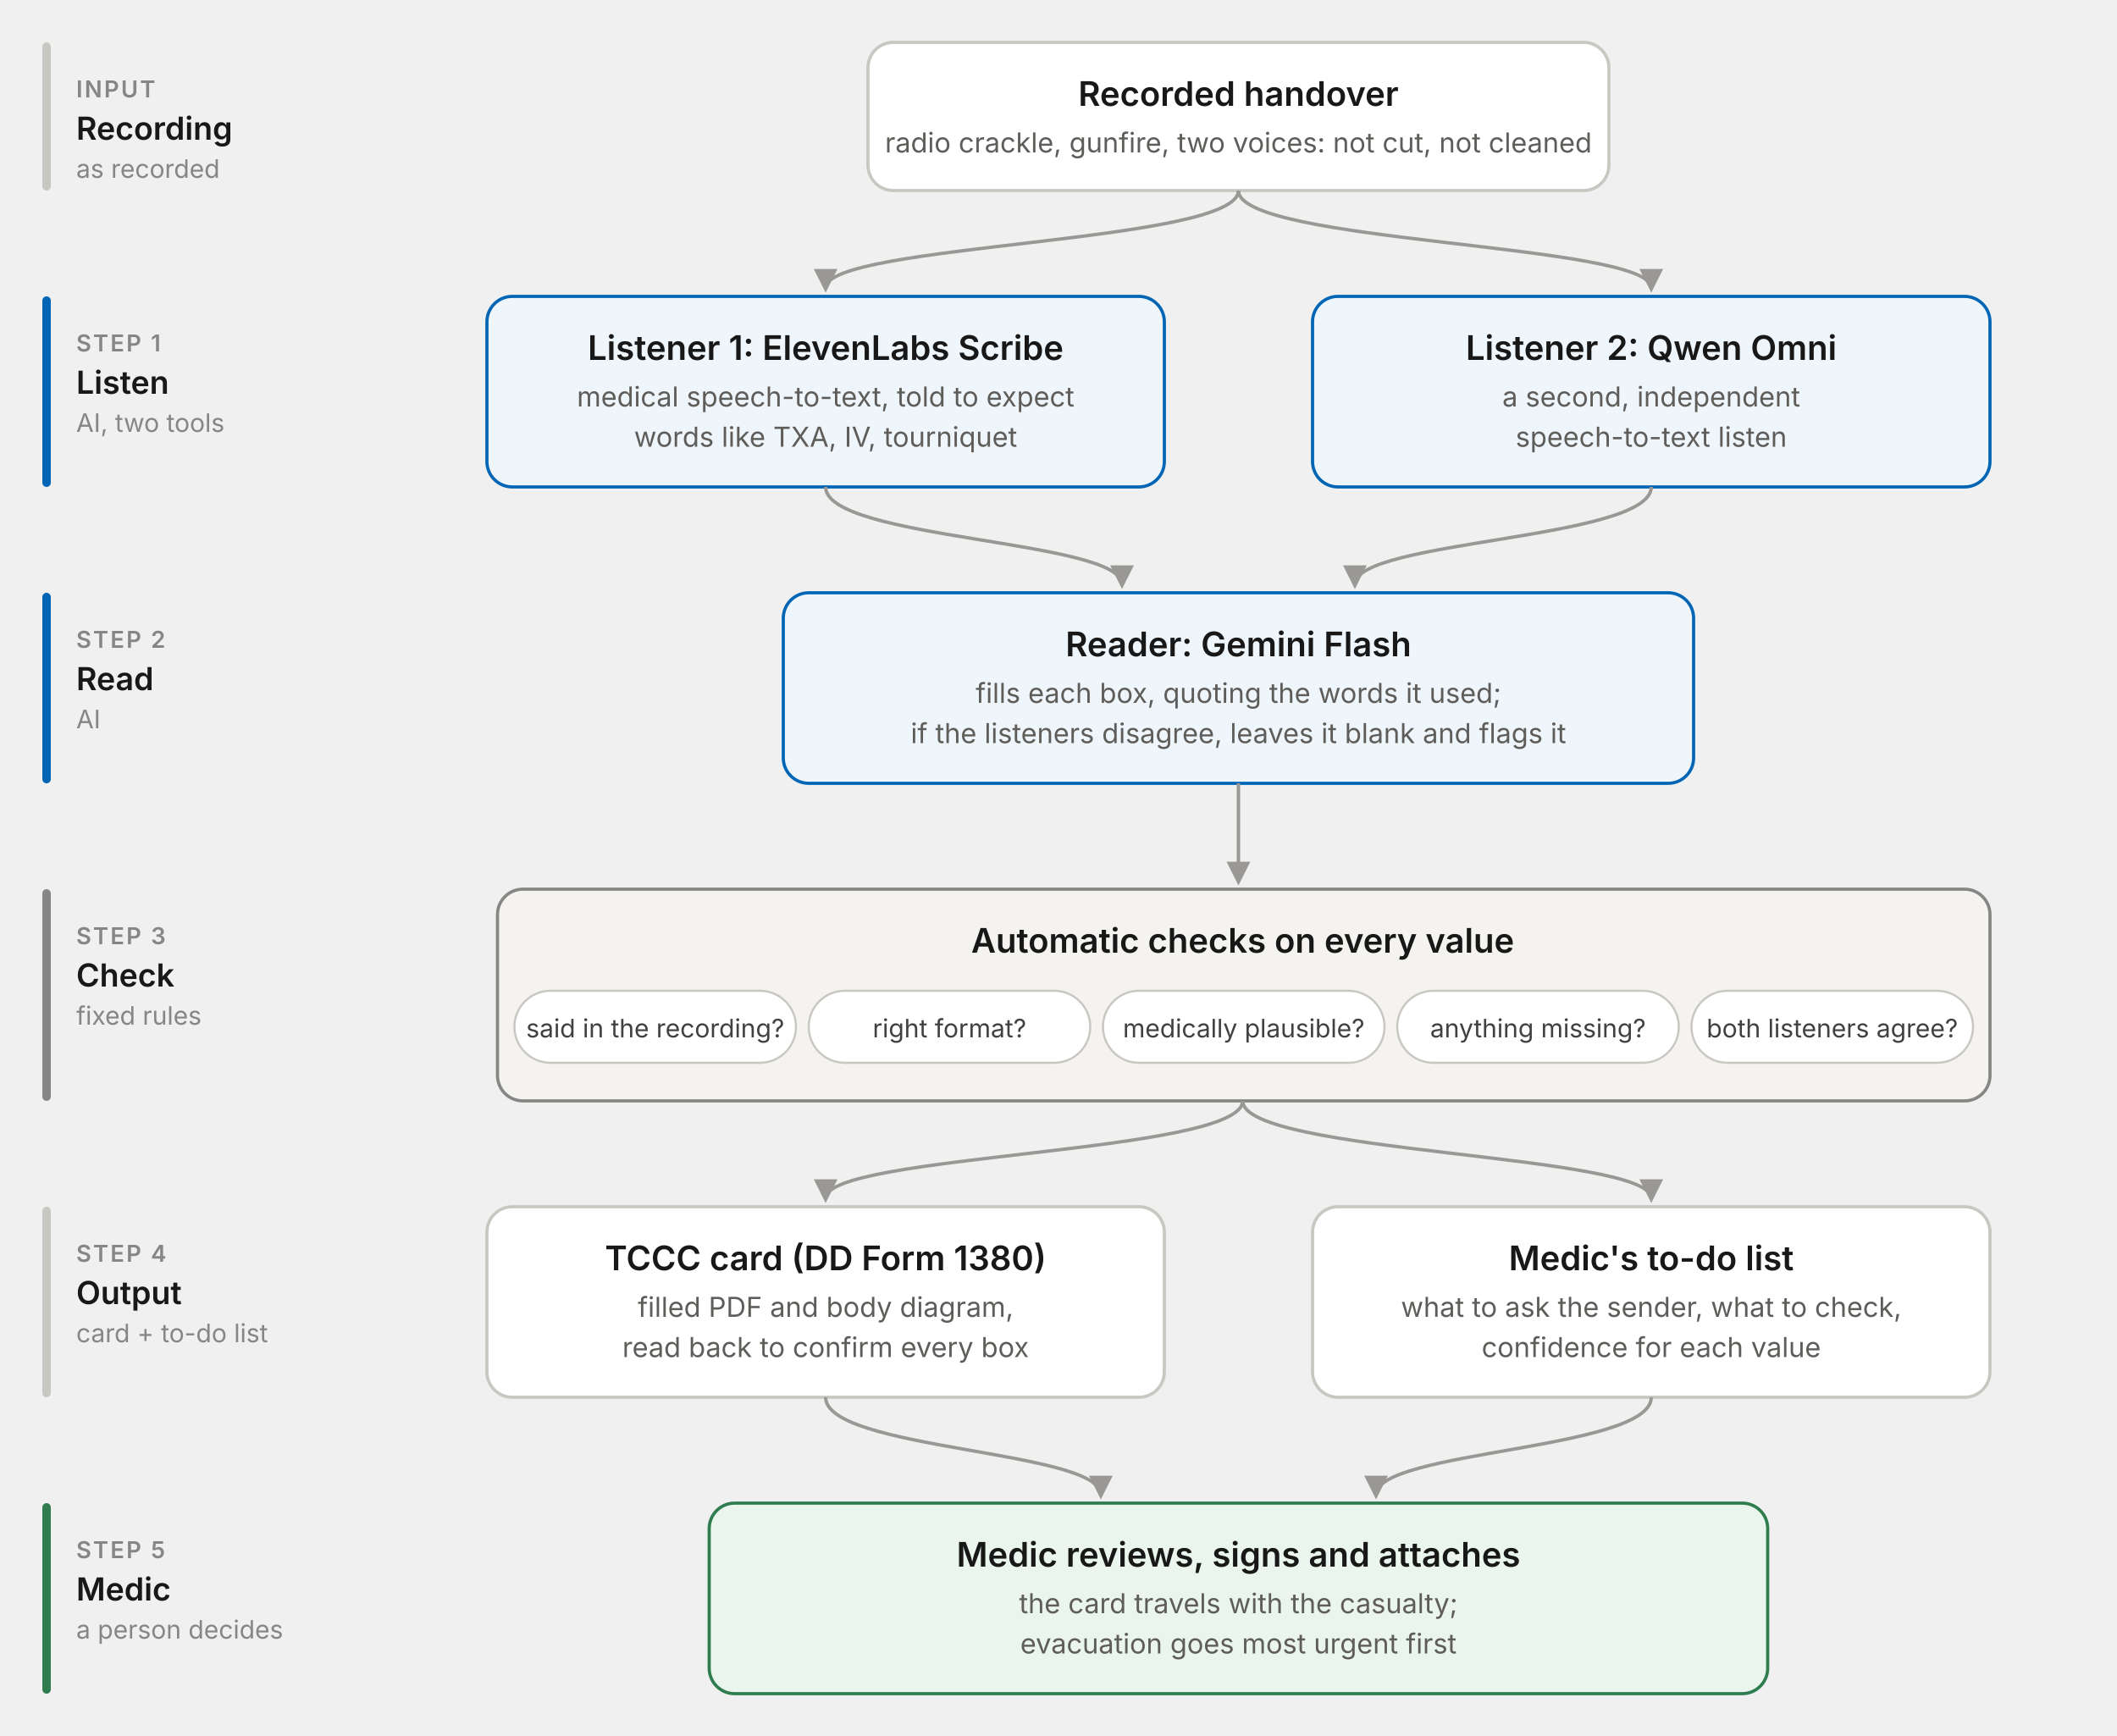
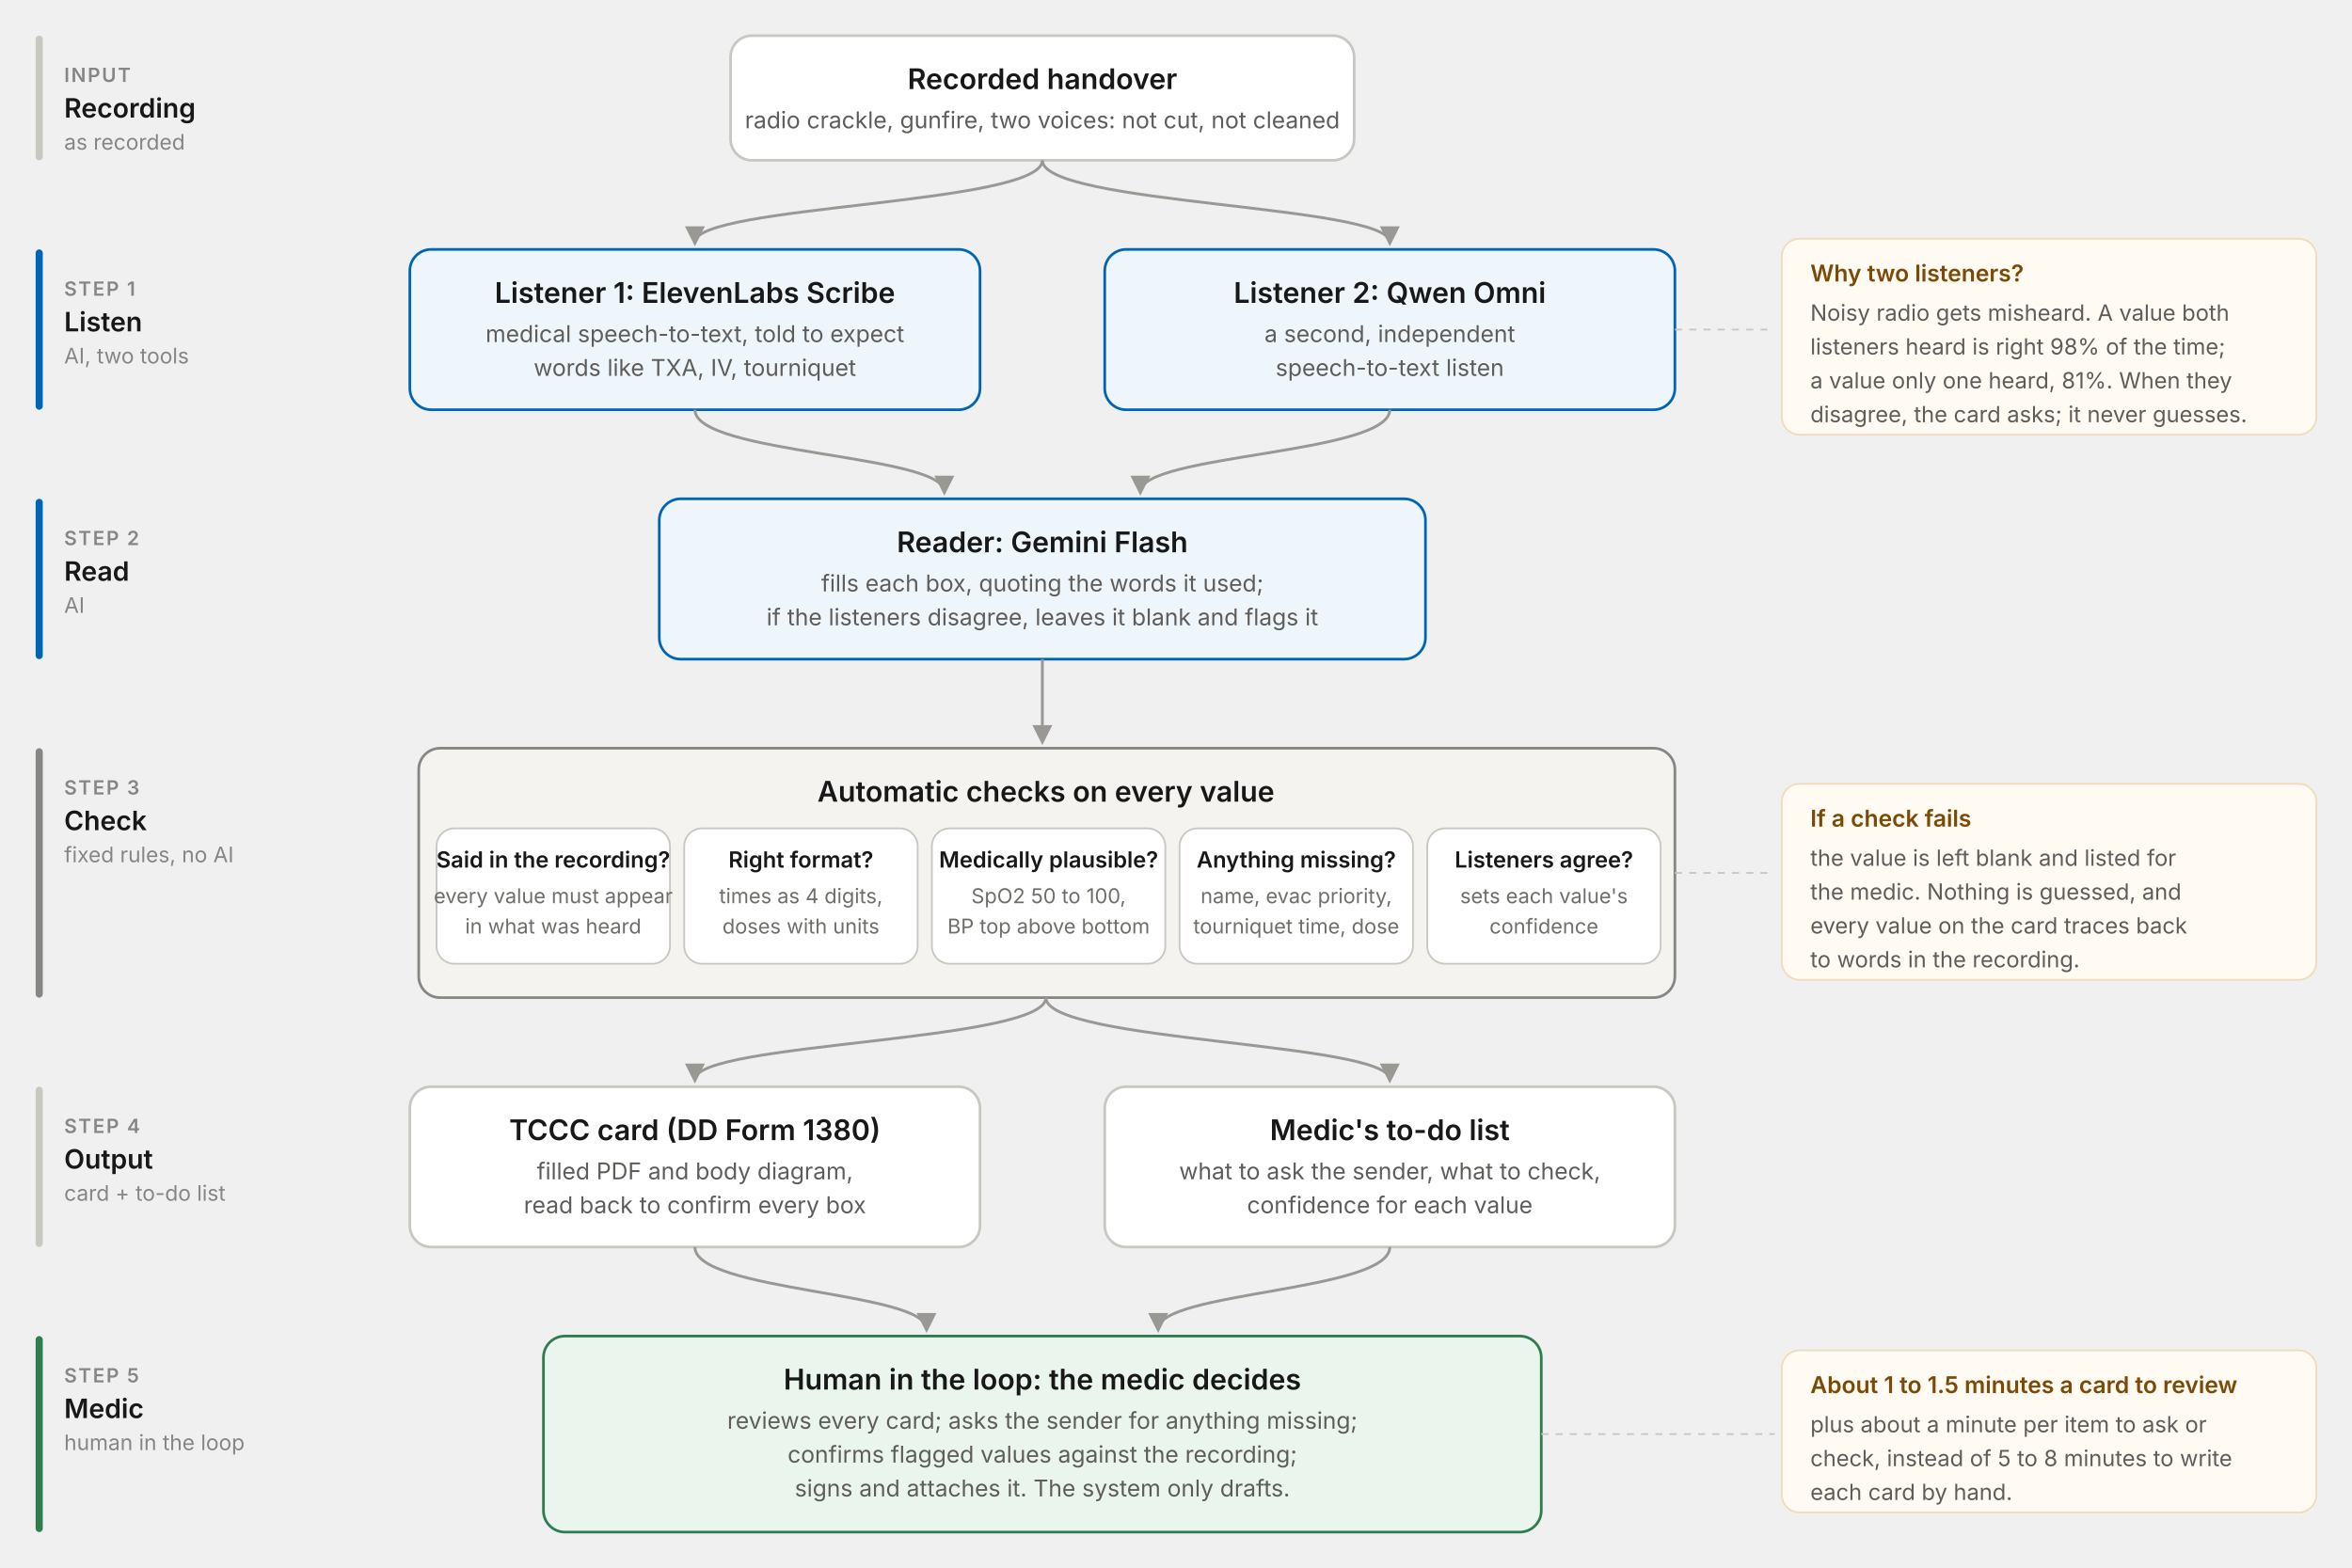
- <svg xmlns="http://www.w3.org/2000/svg" viewBox="0 0 1000 820" role="img" aria-label="How a recorded handover becomes a TCCC card" style="width:100%;height:auto;font-family:Geist,system-ui,-apple-system,sans-serif">
+ <svg xmlns="http://www.w3.org/2000/svg" viewBox="0 0 1320 880" role="img" aria-label="How a recorded handover becomes a TCCC card" style="width:100%;height:auto;font-family:Geist,system-ui,-apple-system,sans-serif">
  <defs>
    <marker id="a" viewBox="0 0 10 10" refX="8" refY="5" markerWidth="7" markerHeight="7" orient="auto-start-reverse">
      <path d="M0,0 L10,5 L0,10 z" fill="#9a9894" />
    </marker>
-     <style>.t{font-size:16px;font-weight:600;fill:#181818}.s{font-size:13px;fill:#5f5d5a}.c{font-size:12px;fill:#414141}
- .ln{font-size:11px;font-weight:600;fill:#868685;letter-spacing:.08em}.lt{font-size:15px;font-weight:600;fill:#181818}.lw{font-size:12px;fill:#868685}</style>
+     <style>.t{font-size:16px;font-weight:600;fill:#181818}.s{font-size:13px;fill:#5f5d5a}.c{font-size:12.5px;font-weight:600;fill:#181818}.cs{font-size:11.5px;fill:#706e6b}
+ .ln{font-size:11px;font-weight:600;fill:#868685;letter-spacing:.08em}.lt{font-size:15px;font-weight:600;fill:#181818}.lw{font-size:12px;fill:#868685}
+ .nt{font-size:13px;font-weight:600;fill:#7a4a06}.ns{font-size:12.5px;fill:#5f5d5a}</style>
  </defs>
  <rect x="20" y="20" width="4" height="70" rx="2" fill="#c9c7c2" />
  <text x="36" y="46" class="ln">INPUT</text>
  <text x="36" y="66" class="lt">Recording</text>
  <text x="36" y="84" class="lw">as recorded</text>
  <rect x="20" y="140" width="4" height="90" rx="2" fill="#0065b4" />
  <text x="36" y="166" class="ln">STEP 1</text>
  <text x="36" y="186" class="lt">Listen</text>
  <text x="36" y="204" class="lw">AI, two tools</text>
  <rect x="20" y="280" width="4" height="90" rx="2" fill="#0065b4" />
  <text x="36" y="306" class="ln">STEP 2</text>
  <text x="36" y="326" class="lt">Read</text>
  <text x="36" y="344" class="lw">AI</text>
-   <rect x="20" y="420" width="4" height="100" rx="2" fill="#868685" />
+   <rect x="20" y="420" width="4" height="140" rx="2" fill="#868685" />
  <text x="36" y="446" class="ln">STEP 3</text>
  <text x="36" y="466" class="lt">Check</text>
-   <text x="36" y="484" class="lw">fixed rules</text>
-   <rect x="20" y="570" width="4" height="90" rx="2" fill="#c9c7c2" />
-   <text x="36" y="596" class="ln">STEP 4</text>
-   <text x="36" y="616" class="lt">Output</text>
-   <text x="36" y="634" class="lw">card + to-do list</text>
-   <rect x="20" y="710" width="4" height="90" rx="2" fill="#2f7d4f" />
-   <text x="36" y="736" class="ln">STEP 5</text>
-   <text x="36" y="756" class="lt">Medic</text>
-   <text x="36" y="774" class="lw">a person decides</text>
+   <text x="36" y="484" class="lw">fixed rules, no AI</text>
+   <rect x="20" y="610" width="4" height="90" rx="2" fill="#c9c7c2" />
+   <text x="36" y="636" class="ln">STEP 4</text>
+   <text x="36" y="656" class="lt">Output</text>
+   <text x="36" y="674" class="lw">card + to-do list</text>
+   <rect x="20" y="750" width="4" height="110" rx="2" fill="#2f7d4f" />
+   <text x="36" y="776" class="ln">STEP 5</text>
+   <text x="36" y="796" class="lt">Medic</text>
+   <text x="36" y="814" class="lw">human in the loop</text>
  <rect x="410" y="20" width="350" height="70" rx="12" fill="#ffffff" stroke="#c9c7c2" stroke-width="1.5" />
  <text x="585.0" y="50" text-anchor="middle" class="t">Recorded handover</text>
  <text x="585.0" y="72" text-anchor="middle" class="s">radio crackle, gunfire, two voices: not cut, not cleaned</text>
  <path d="M585,90 C585,115.0 390,115.0 390,136" fill="none" stroke="#9a9894" stroke-width="1.6" marker-end="url(#a)" />
  <path d="M585,90 C585,115.0 780,115.0 780,136" fill="none" stroke="#9a9894" stroke-width="1.6" marker-end="url(#a)" />
  <rect x="230" y="140" width="320" height="90" rx="12" fill="#eef5fb" stroke="#0065b4" stroke-width="1.5" />
  <text x="390.0" y="170" text-anchor="middle" class="t">Listener 1: ElevenLabs Scribe</text>
  <text x="390.0" y="192" text-anchor="middle" class="s">medical speech-to-text, told to expect</text>
  <text x="390.0" y="211" text-anchor="middle" class="s">words like TXA, IV, tourniquet</text>
  <rect x="620" y="140" width="320" height="90" rx="12" fill="#eef5fb" stroke="#0065b4" stroke-width="1.5" />
  <text x="780.0" y="170" text-anchor="middle" class="t">Listener 2: Qwen Omni</text>
  <text x="780.0" y="192" text-anchor="middle" class="s">a second, independent</text>
  <text x="780.0" y="211" text-anchor="middle" class="s">speech-to-text listen</text>
+   <path d="M940,185 L996,185" stroke="#c9c7c2" stroke-dasharray="4 4" />
+   <rect x="1000" y="134" width="300" height="110" rx="10" fill="#fffaf2" stroke="#f0dcbc" />
+   <text x="1016" y="158" class="nt">Why two listeners?</text>
+   <text x="1016" y="180" class="ns">Noisy radio gets misheard. A value both</text>
+   <text x="1016" y="199" class="ns">listeners heard is right 98% of the time;</text>
+   <text x="1016" y="218" class="ns">a value only one heard, 81%. When they</text>
+   <text x="1016" y="237" class="ns">disagree, the card asks; it never guesses.</text>
  <path d="M390,230 C390,255.0 530,255.0 530,276" fill="none" stroke="#9a9894" stroke-width="1.6" marker-end="url(#a)" />
  <path d="M780,230 C780,255.0 640,255.0 640,276" fill="none" stroke="#9a9894" stroke-width="1.6" marker-end="url(#a)" />
  <rect x="370" y="280" width="430" height="90" rx="12" fill="#eef5fb" stroke="#0065b4" stroke-width="1.5" />
  <text x="585.0" y="310" text-anchor="middle" class="t">Reader: Gemini Flash</text>
  <text x="585.0" y="332" text-anchor="middle" class="s">fills each box, quoting the words it used;</text>
  <text x="585.0" y="351" text-anchor="middle" class="s">if the listeners disagree, leaves it blank and flags it</text>
  <path d="M585,370 C585,395.0 585,395.0 585,416" fill="none" stroke="#9a9894" stroke-width="1.6" marker-end="url(#a)" />
-   <rect x="235" y="420" width="705" height="100" rx="12" fill="#f4f3ef" stroke="#868685" stroke-width="1.5" />
+   <rect x="235" y="420" width="705" height="140" rx="12" fill="#f4f3ef" stroke="#868685" stroke-width="1.5" />
  <text x="587" y="450" text-anchor="middle" class="t">Automatic checks on every value</text>
-   <rect x="243" y="468" width="133" height="34" rx="17" fill="#ffffff" stroke="#c9c7c2" />
-   <text x="309.5" y="490" text-anchor="middle" class="c">said in the recording?</text>
-   <rect x="382" y="468" width="133" height="34" rx="17" fill="#ffffff" stroke="#c9c7c2" />
-   <text x="448.5" y="490" text-anchor="middle" class="c">right format?</text>
-   <rect x="521" y="468" width="133" height="34" rx="17" fill="#ffffff" stroke="#c9c7c2" />
-   <text x="587.5" y="490" text-anchor="middle" class="c">medically plausible?</text>
-   <rect x="660" y="468" width="133" height="34" rx="17" fill="#ffffff" stroke="#c9c7c2" />
-   <text x="726.5" y="490" text-anchor="middle" class="c">anything missing?</text>
-   <rect x="799" y="468" width="133" height="34" rx="17" fill="#ffffff" stroke="#c9c7c2" />
-   <text x="865.5" y="490" text-anchor="middle" class="c">both listeners agree?</text>
-   <path d="M587,520 C587,545.0 390,545.0 390,566" fill="none" stroke="#9a9894" stroke-width="1.6" marker-end="url(#a)" />
-   <path d="M587,520 C587,545.0 780,545.0 780,566" fill="none" stroke="#9a9894" stroke-width="1.6" marker-end="url(#a)" />
-   <rect x="230" y="570" width="320" height="90" rx="12" fill="#ffffff" stroke="#c9c7c2" stroke-width="1.5" />
-   <text x="390.0" y="600" text-anchor="middle" class="t">TCCC card (DD Form 1380)</text>
-   <text x="390.0" y="622" text-anchor="middle" class="s">filled PDF and body diagram,</text>
-   <text x="390.0" y="641" text-anchor="middle" class="s">read back to confirm every box</text>
-   <rect x="620" y="570" width="320" height="90" rx="12" fill="#ffffff" stroke="#c9c7c2" stroke-width="1.5" />
-   <text x="780.0" y="600" text-anchor="middle" class="t">Medic's to-do list</text>
-   <text x="780.0" y="622" text-anchor="middle" class="s">what to ask the sender, what to check,</text>
-   <text x="780.0" y="641" text-anchor="middle" class="s">confidence for each value</text>
-   <path d="M390,660 C390,685.0 520,685.0 520,706" fill="none" stroke="#9a9894" stroke-width="1.6" marker-end="url(#a)" />
-   <path d="M780,660 C780,685.0 650,685.0 650,706" fill="none" stroke="#9a9894" stroke-width="1.6" marker-end="url(#a)" />
-   <rect x="335" y="710" width="500" height="90" rx="12" fill="#eaf5ee" stroke="#2f7d4f" stroke-width="1.5" />
-   <text x="585.0" y="740" text-anchor="middle" class="t">Medic reviews, signs and attaches</text>
-   <text x="585.0" y="762" text-anchor="middle" class="s">the card travels with the casualty;</text>
-   <text x="585.0" y="781" text-anchor="middle" class="s">evacuation goes most urgent first</text>
+   <rect x="245" y="465" width="131" height="76" rx="10" fill="#ffffff" stroke="#c9c7c2" />
+   <text x="310.5" y="487" text-anchor="middle" class="c">Said in the recording?</text>
+   <text x="310.5" y="507" text-anchor="middle" class="cs">every value must appear</text>
+   <text x="310.5" y="524" text-anchor="middle" class="cs">in what was heard</text>
+   <rect x="384" y="465" width="131" height="76" rx="10" fill="#ffffff" stroke="#c9c7c2" />
+   <text x="449.5" y="487" text-anchor="middle" class="c">Right format?</text>
+   <text x="449.5" y="507" text-anchor="middle" class="cs">times as 4 digits,</text>
+   <text x="449.5" y="524" text-anchor="middle" class="cs">doses with units</text>
+   <rect x="523" y="465" width="131" height="76" rx="10" fill="#ffffff" stroke="#c9c7c2" />
+   <text x="588.5" y="487" text-anchor="middle" class="c">Medically plausible?</text>
+   <text x="588.5" y="507" text-anchor="middle" class="cs">SpO2 50 to 100,</text>
+   <text x="588.5" y="524" text-anchor="middle" class="cs">BP top above bottom</text>
+   <rect x="662" y="465" width="131" height="76" rx="10" fill="#ffffff" stroke="#c9c7c2" />
+   <text x="727.5" y="487" text-anchor="middle" class="c">Anything missing?</text>
+   <text x="727.5" y="507" text-anchor="middle" class="cs">name, evac priority,</text>
+   <text x="727.5" y="524" text-anchor="middle" class="cs">tourniquet time, dose</text>
+   <rect x="801" y="465" width="131" height="76" rx="10" fill="#ffffff" stroke="#c9c7c2" />
+   <text x="866.5" y="487" text-anchor="middle" class="c">Listeners agree?</text>
+   <text x="866.5" y="507" text-anchor="middle" class="cs">sets each value's</text>
+   <text x="866.5" y="524" text-anchor="middle" class="cs">confidence</text>
+   <path d="M940,490 L996,490" stroke="#c9c7c2" stroke-dasharray="4 4" />
+   <rect x="1000" y="440" width="300" height="110" rx="10" fill="#fffaf2" stroke="#f0dcbc" />
+   <text x="1016" y="464" class="nt">If a check fails</text>
+   <text x="1016" y="486" class="ns">the value is left blank and listed for</text>
+   <text x="1016" y="505" class="ns">the medic. Nothing is guessed, and</text>
+   <text x="1016" y="524" class="ns">every value on the card traces back</text>
+   <text x="1016" y="543" class="ns">to words in the recording.</text>
+   <path d="M587,560 C587,585.0 390,585.0 390,606" fill="none" stroke="#9a9894" stroke-width="1.6" marker-end="url(#a)" />
+   <path d="M587,560 C587,585.0 780,585.0 780,606" fill="none" stroke="#9a9894" stroke-width="1.6" marker-end="url(#a)" />
+   <rect x="230" y="610" width="320" height="90" rx="12" fill="#ffffff" stroke="#c9c7c2" stroke-width="1.5" />
+   <text x="390.0" y="640" text-anchor="middle" class="t">TCCC card (DD Form 1380)</text>
+   <text x="390.0" y="662" text-anchor="middle" class="s">filled PDF and body diagram,</text>
+   <text x="390.0" y="681" text-anchor="middle" class="s">read back to confirm every box</text>
+   <rect x="620" y="610" width="320" height="90" rx="12" fill="#ffffff" stroke="#c9c7c2" stroke-width="1.5" />
+   <text x="780.0" y="640" text-anchor="middle" class="t">Medic's to-do list</text>
+   <text x="780.0" y="662" text-anchor="middle" class="s">what to ask the sender, what to check,</text>
+   <text x="780.0" y="681" text-anchor="middle" class="s">confidence for each value</text>
+   <path d="M390,700 C390,725.0 520,725.0 520,746" fill="none" stroke="#9a9894" stroke-width="1.6" marker-end="url(#a)" />
+   <path d="M780,700 C780,725.0 650,725.0 650,746" fill="none" stroke="#9a9894" stroke-width="1.6" marker-end="url(#a)" />
+   <rect x="305" y="750" width="560" height="110" rx="12" fill="#eaf5ee" stroke="#2f7d4f" stroke-width="1.5" />
+   <text x="585.0" y="780" text-anchor="middle" class="t">Human in the loop: the medic decides</text>
+   <text x="585.0" y="802" text-anchor="middle" class="s">reviews every card; asks the sender for anything missing;</text>
+   <text x="585.0" y="821" text-anchor="middle" class="s">confirms flagged values against the recording;</text>
+   <text x="585.0" y="840" text-anchor="middle" class="s">signs and attaches it. The system only drafts.</text>
+   <path d="M865,805 L996,805" stroke="#c9c7c2" stroke-dasharray="4 4" />
+   <rect x="1000" y="758" width="300" height="91" rx="10" fill="#fffaf2" stroke="#f0dcbc" />
+   <text x="1016" y="782" class="nt">About 1 to 1.5 minutes a card to review</text>
+   <text x="1016" y="804" class="ns">plus about a minute per item to ask or</text>
+   <text x="1016" y="823" class="ns">check, instead of 5 to 8 minutes to write</text>
+   <text x="1016" y="842" class="ns">each card by hand.</text>
</svg>
